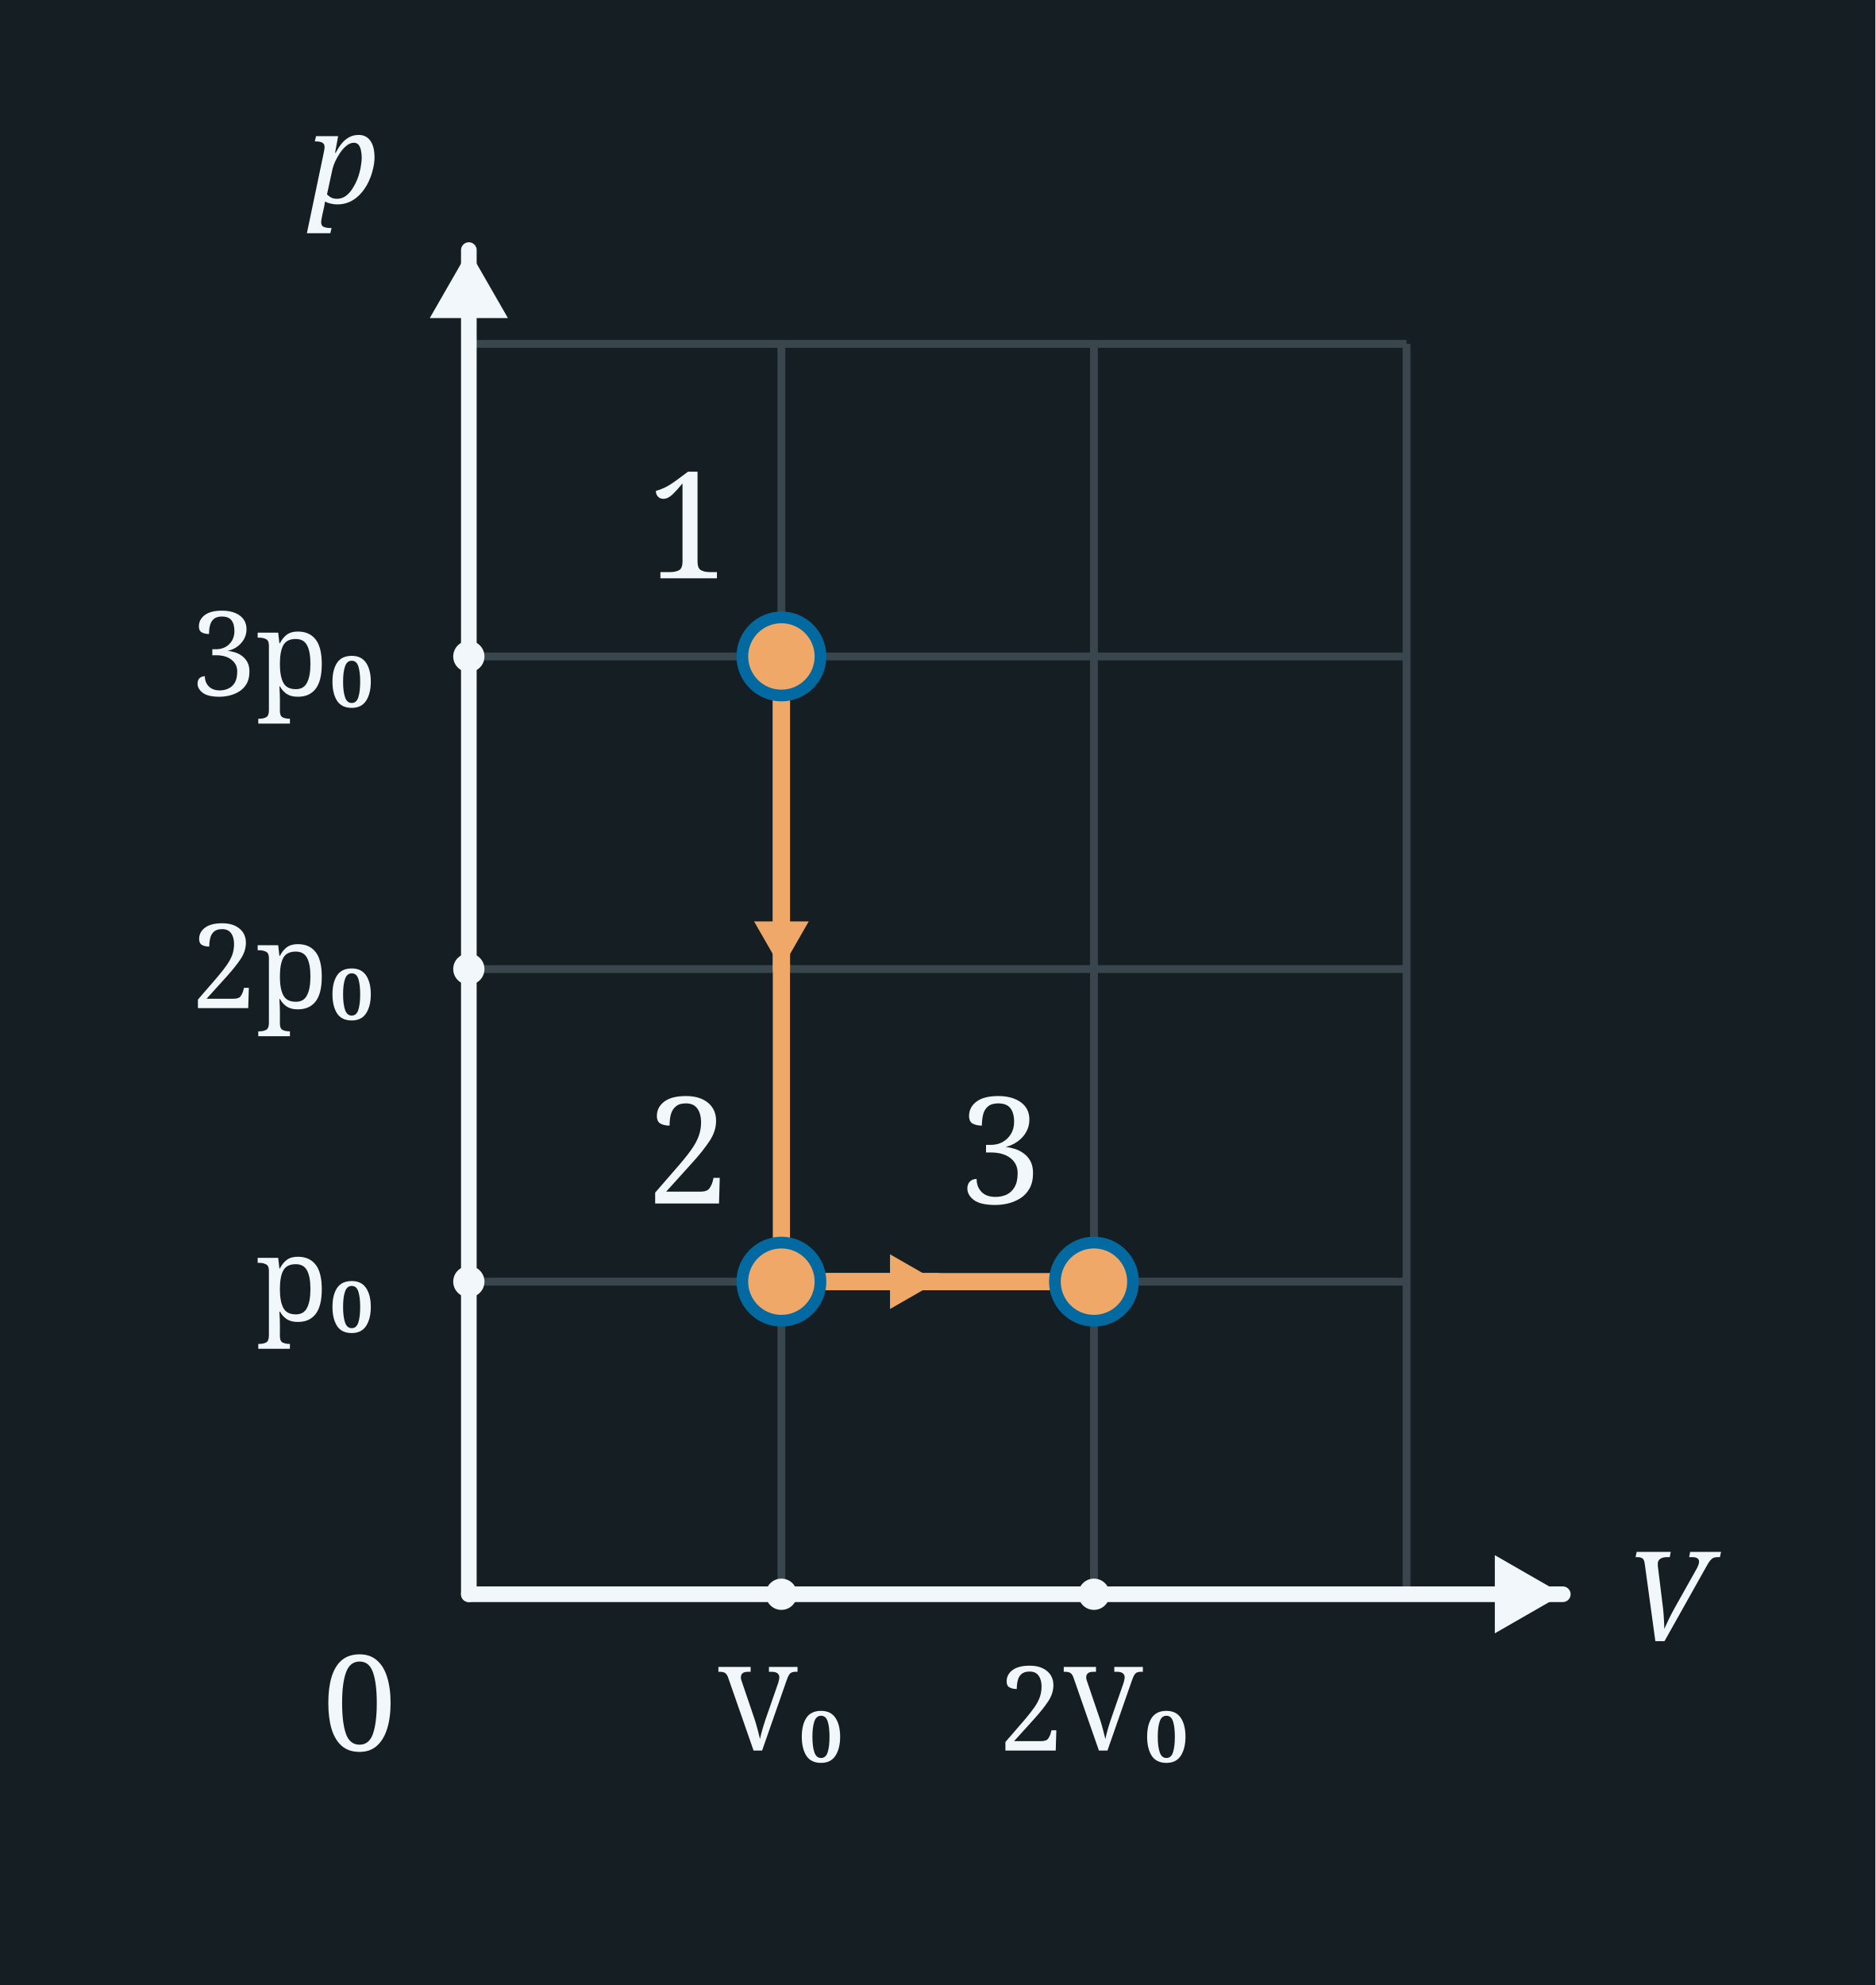
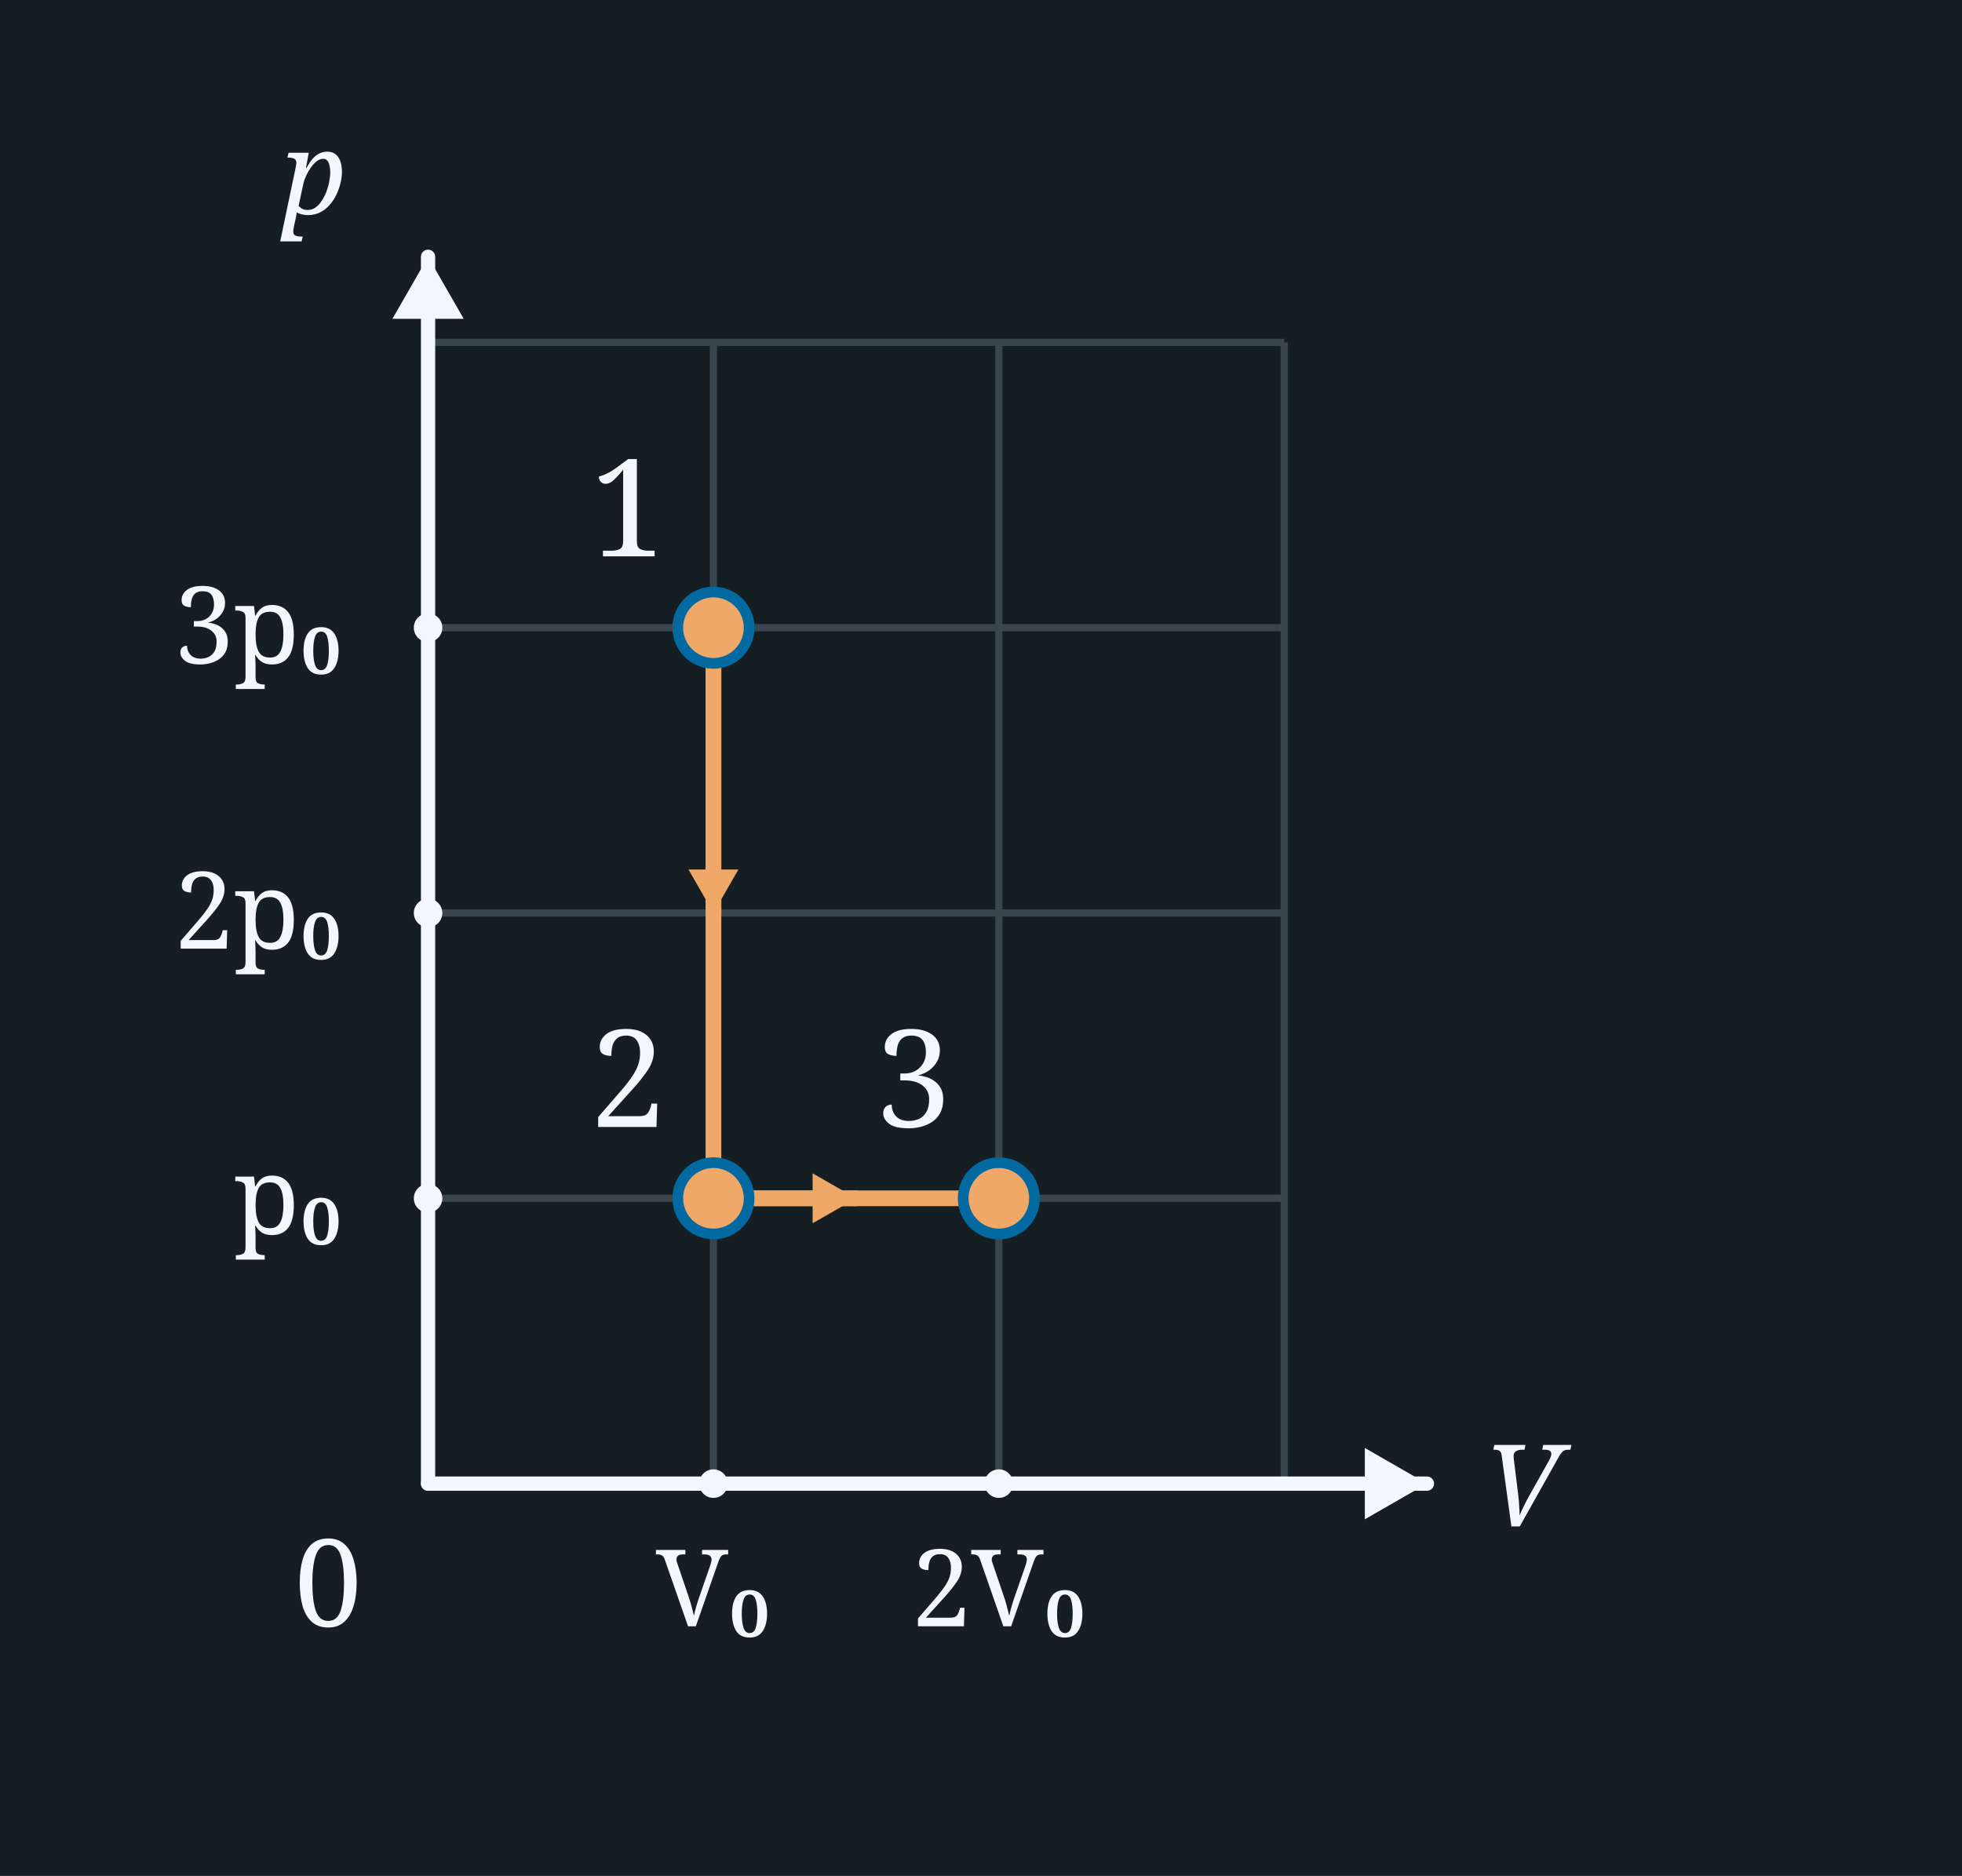
- <svg xmlns="http://www.w3.org/2000/svg" width="240" height="254" viewBox="0 0 240 254">
-   <rect x="0" y="0" width="240" height="254" fill="#151F23" />
-   <line x1="60" y1="44" x2="60" y2="204" stroke="#3A464E" stroke-width="1" />
-   <line x1="100" y1="44" x2="100" y2="204" stroke="#3A464E" stroke-width="1" />
-   <line x1="140" y1="44" x2="140" y2="204" stroke="#3A464E" stroke-width="1" />
-   <line x1="180" y1="44" x2="180" y2="204" stroke="#3A464E" stroke-width="1" />
-   <line x1="60" y1="44" x2="180" y2="44" stroke="#3A464E" stroke-width="1" />
-   <line x1="60" y1="84" x2="180" y2="84" stroke="#3A464E" stroke-width="1" />
-   <line x1="60" y1="124" x2="180" y2="124" stroke="#3A464E" stroke-width="1" />
-   <line x1="60" y1="164" x2="180" y2="164" stroke="#3A464E" stroke-width="1" />
-   <line x1="60" y1="204" x2="180" y2="204" stroke="#3A464E" stroke-width="1" />
-   <line x1="60.0" y1="204.0" x2="60.0" y2="32.0" stroke="#F2F7FB" stroke-width="2" stroke-linecap="round" />
-   <polygon points="60.0,32.0 65.0,40.7 55.0,40.7" fill="#F2F7FB" />
-   <line x1="60.0" y1="204.0" x2="200.0" y2="204.0" stroke="#F2F7FB" stroke-width="2" stroke-linecap="round" />
-   <polygon points="200.0,204.0 191.3,209.0 191.3,199.0" fill="#F2F7FB" />
-   <text x="46.0" y="224.0" font-family="Georgia, serif" font-weight="normal" font-size="17" fill="#F2F7FB" text-anchor="middle">0</text>
-   <text x="44.0" y="26.0" font-family="Georgia, serif" font-style="italic" font-weight="normal" font-size="16" fill="#F2F7FB" text-anchor="middle">p</text>
-   <text x="208.0" y="210.0" font-family="Georgia, serif" font-style="italic" font-weight="normal" font-size="16" fill="#F2F7FB" text-anchor="start">V</text>
-   <circle cx="100" cy="204" r="2" fill="#F2F7FB" />
-   <text x="100.0" y="224.0" font-family="Georgia, serif" font-weight="normal" font-size="15" fill="#F2F7FB" text-anchor="middle">V₀</text>
-   <circle cx="140" cy="204" r="2" fill="#F2F7FB" />
-   <text x="140.0" y="224.0" font-family="Georgia, serif" font-weight="normal" font-size="15" fill="#F2F7FB" text-anchor="middle">2V₀</text>
-   <circle cx="60" cy="164" r="2" fill="#F2F7FB" />
-   <text x="48.0" y="169.0" font-family="Georgia, serif" font-weight="normal" font-size="15" fill="#F2F7FB" text-anchor="end">p₀</text>
-   <circle cx="60" cy="124" r="2" fill="#F2F7FB" />
-   <text x="48.0" y="129.0" font-family="Georgia, serif" font-weight="normal" font-size="15" fill="#F2F7FB" text-anchor="end">2p₀</text>
-   <circle cx="60" cy="84" r="2" fill="#F2F7FB" />
-   <text x="48.0" y="89.0" font-family="Georgia, serif" font-weight="normal" font-size="15" fill="#F2F7FB" text-anchor="end">3p₀</text>
-   <line x1="100" y1="84" x2="100" y2="164" stroke="#f0a868" stroke-width="2.2" />
-   <line x1="100.0" y1="84.0" x2="100.0" y2="124.0" stroke="#f0a868" stroke-width="2.2" stroke-linecap="round" />
-   <polygon points="100.0,124.0 96.5,117.9 103.5,117.9" fill="#f0a868" />
-   <line x1="100" y1="164" x2="140" y2="164" stroke="#f0a868" stroke-width="2.2" />
-   <line x1="100.0" y1="164.0" x2="120.0" y2="164.0" stroke="#f0a868" stroke-width="2.2" stroke-linecap="round" />
-   <polygon points="120.0,164.0 113.9,167.5 113.9,160.5" fill="#f0a868" />
-   <circle cx="100.0" cy="84.0" r="5" fill="#f0a868" stroke="#0369a1" stroke-width="1.5" />
-   <text x="88.0" y="74.0" font-family="Georgia, serif" font-weight="normal" font-size="19" fill="#F2F7FB" text-anchor="middle">1</text>
-   <circle cx="100.0" cy="164.0" r="5" fill="#f0a868" stroke="#0369a1" stroke-width="1.5" />
-   <text x="88.0" y="154.0" font-family="Georgia, serif" font-weight="normal" font-size="19" fill="#F2F7FB" text-anchor="middle">2</text>
-   <circle cx="140.0" cy="164.0" r="5" fill="#f0a868" stroke="#0369a1" stroke-width="1.5" />
-   <text x="128.0" y="154.0" font-family="Georgia, serif" font-weight="normal" font-size="19" fill="#F2F7FB" text-anchor="middle">3</text>
+ <svg xmlns="http://www.w3.org/2000/svg" width="275" height="263" viewBox="0 0 275 263">
+   <rect x="0" y="0" width="275" height="263" fill="#151F23" />
+   <line x1="60" y1="48" x2="60" y2="208" stroke="#3A464E" stroke-width="1" />
+   <line x1="100" y1="48" x2="100" y2="208" stroke="#3A464E" stroke-width="1" />
+   <line x1="140" y1="48" x2="140" y2="208" stroke="#3A464E" stroke-width="1" />
+   <line x1="180" y1="48" x2="180" y2="208" stroke="#3A464E" stroke-width="1" />
+   <line x1="60" y1="48" x2="180" y2="48" stroke="#3A464E" stroke-width="1" />
+   <line x1="60" y1="88" x2="180" y2="88" stroke="#3A464E" stroke-width="1" />
+   <line x1="60" y1="128" x2="180" y2="128" stroke="#3A464E" stroke-width="1" />
+   <line x1="60" y1="168" x2="180" y2="168" stroke="#3A464E" stroke-width="1" />
+   <line x1="60" y1="208" x2="180" y2="208" stroke="#3A464E" stroke-width="1" />
+   <line x1="60.0" y1="208.0" x2="60.0" y2="36.0" stroke="#F2F7FB" stroke-width="2" stroke-linecap="round" />
+   <polygon points="60.0,36.0 65.0,44.7 55.0,44.7" fill="#F2F7FB" />
+   <line x1="60.0" y1="208.0" x2="200.0" y2="208.0" stroke="#F2F7FB" stroke-width="2" stroke-linecap="round" />
+   <polygon points="200.0,208.0 191.3,213.0 191.3,203.0" fill="#F2F7FB" />
+   <text x="46.0" y="228.0" font-family="Georgia, serif" font-weight="normal" font-size="17" fill="#F2F7FB" text-anchor="middle">0</text>
+   <text x="44.0" y="30.0" font-family="Georgia, serif" font-style="italic" font-weight="normal" font-size="16" fill="#F2F7FB" text-anchor="middle">p</text>
+   <text x="208.0" y="214.0" font-family="Georgia, serif" font-style="italic" font-weight="normal" font-size="16" fill="#F2F7FB" text-anchor="start">V</text>
+   <circle cx="100" cy="208" r="2" fill="#F2F7FB" />
+   <text x="100.0" y="228.0" font-family="Georgia, serif" font-weight="normal" font-size="15" fill="#F2F7FB" text-anchor="middle">V₀</text>
+   <circle cx="140" cy="208" r="2" fill="#F2F7FB" />
+   <text x="140.0" y="228.0" font-family="Georgia, serif" font-weight="normal" font-size="15" fill="#F2F7FB" text-anchor="middle">2V₀</text>
+   <circle cx="60" cy="168" r="2" fill="#F2F7FB" />
+   <text x="48.0" y="173.0" font-family="Georgia, serif" font-weight="normal" font-size="15" fill="#F2F7FB" text-anchor="end">p₀</text>
+   <circle cx="60" cy="128" r="2" fill="#F2F7FB" />
+   <text x="48.0" y="133.0" font-family="Georgia, serif" font-weight="normal" font-size="15" fill="#F2F7FB" text-anchor="end">2p₀</text>
+   <circle cx="60" cy="88" r="2" fill="#F2F7FB" />
+   <text x="48.0" y="93.0" font-family="Georgia, serif" font-weight="normal" font-size="15" fill="#F2F7FB" text-anchor="end">3p₀</text>
+   <line x1="100" y1="88" x2="100" y2="168" stroke="#f0a868" stroke-width="2.2" />
+   <line x1="100.0" y1="88.0" x2="100.0" y2="128.0" stroke="#f0a868" stroke-width="2.2" stroke-linecap="round" />
+   <polygon points="100.0,128.0 96.5,121.9 103.5,121.9" fill="#f0a868" />
+   <line x1="100" y1="168" x2="140" y2="168" stroke="#f0a868" stroke-width="2.2" />
+   <line x1="100.0" y1="168.0" x2="120.0" y2="168.0" stroke="#f0a868" stroke-width="2.2" stroke-linecap="round" />
+   <polygon points="120.0,168.0 113.9,171.5 113.9,164.5" fill="#f0a868" />
+   <circle cx="100.0" cy="88.0" r="5" fill="#f0a868" stroke="#0369a1" stroke-width="1.5" />
+   <text x="88.0" y="78.0" font-family="Georgia, serif" font-weight="normal" font-size="19" fill="#F2F7FB" text-anchor="middle">1</text>
+   <circle cx="100.0" cy="168.0" r="5" fill="#f0a868" stroke="#0369a1" stroke-width="1.5" />
+   <text x="88.0" y="158.0" font-family="Georgia, serif" font-weight="normal" font-size="19" fill="#F2F7FB" text-anchor="middle">2</text>
+   <circle cx="140.0" cy="168.0" r="5" fill="#f0a868" stroke="#0369a1" stroke-width="1.5" />
+   <text x="128.0" y="158.0" font-family="Georgia, serif" font-weight="normal" font-size="19" fill="#F2F7FB" text-anchor="middle">3</text>
</svg>
